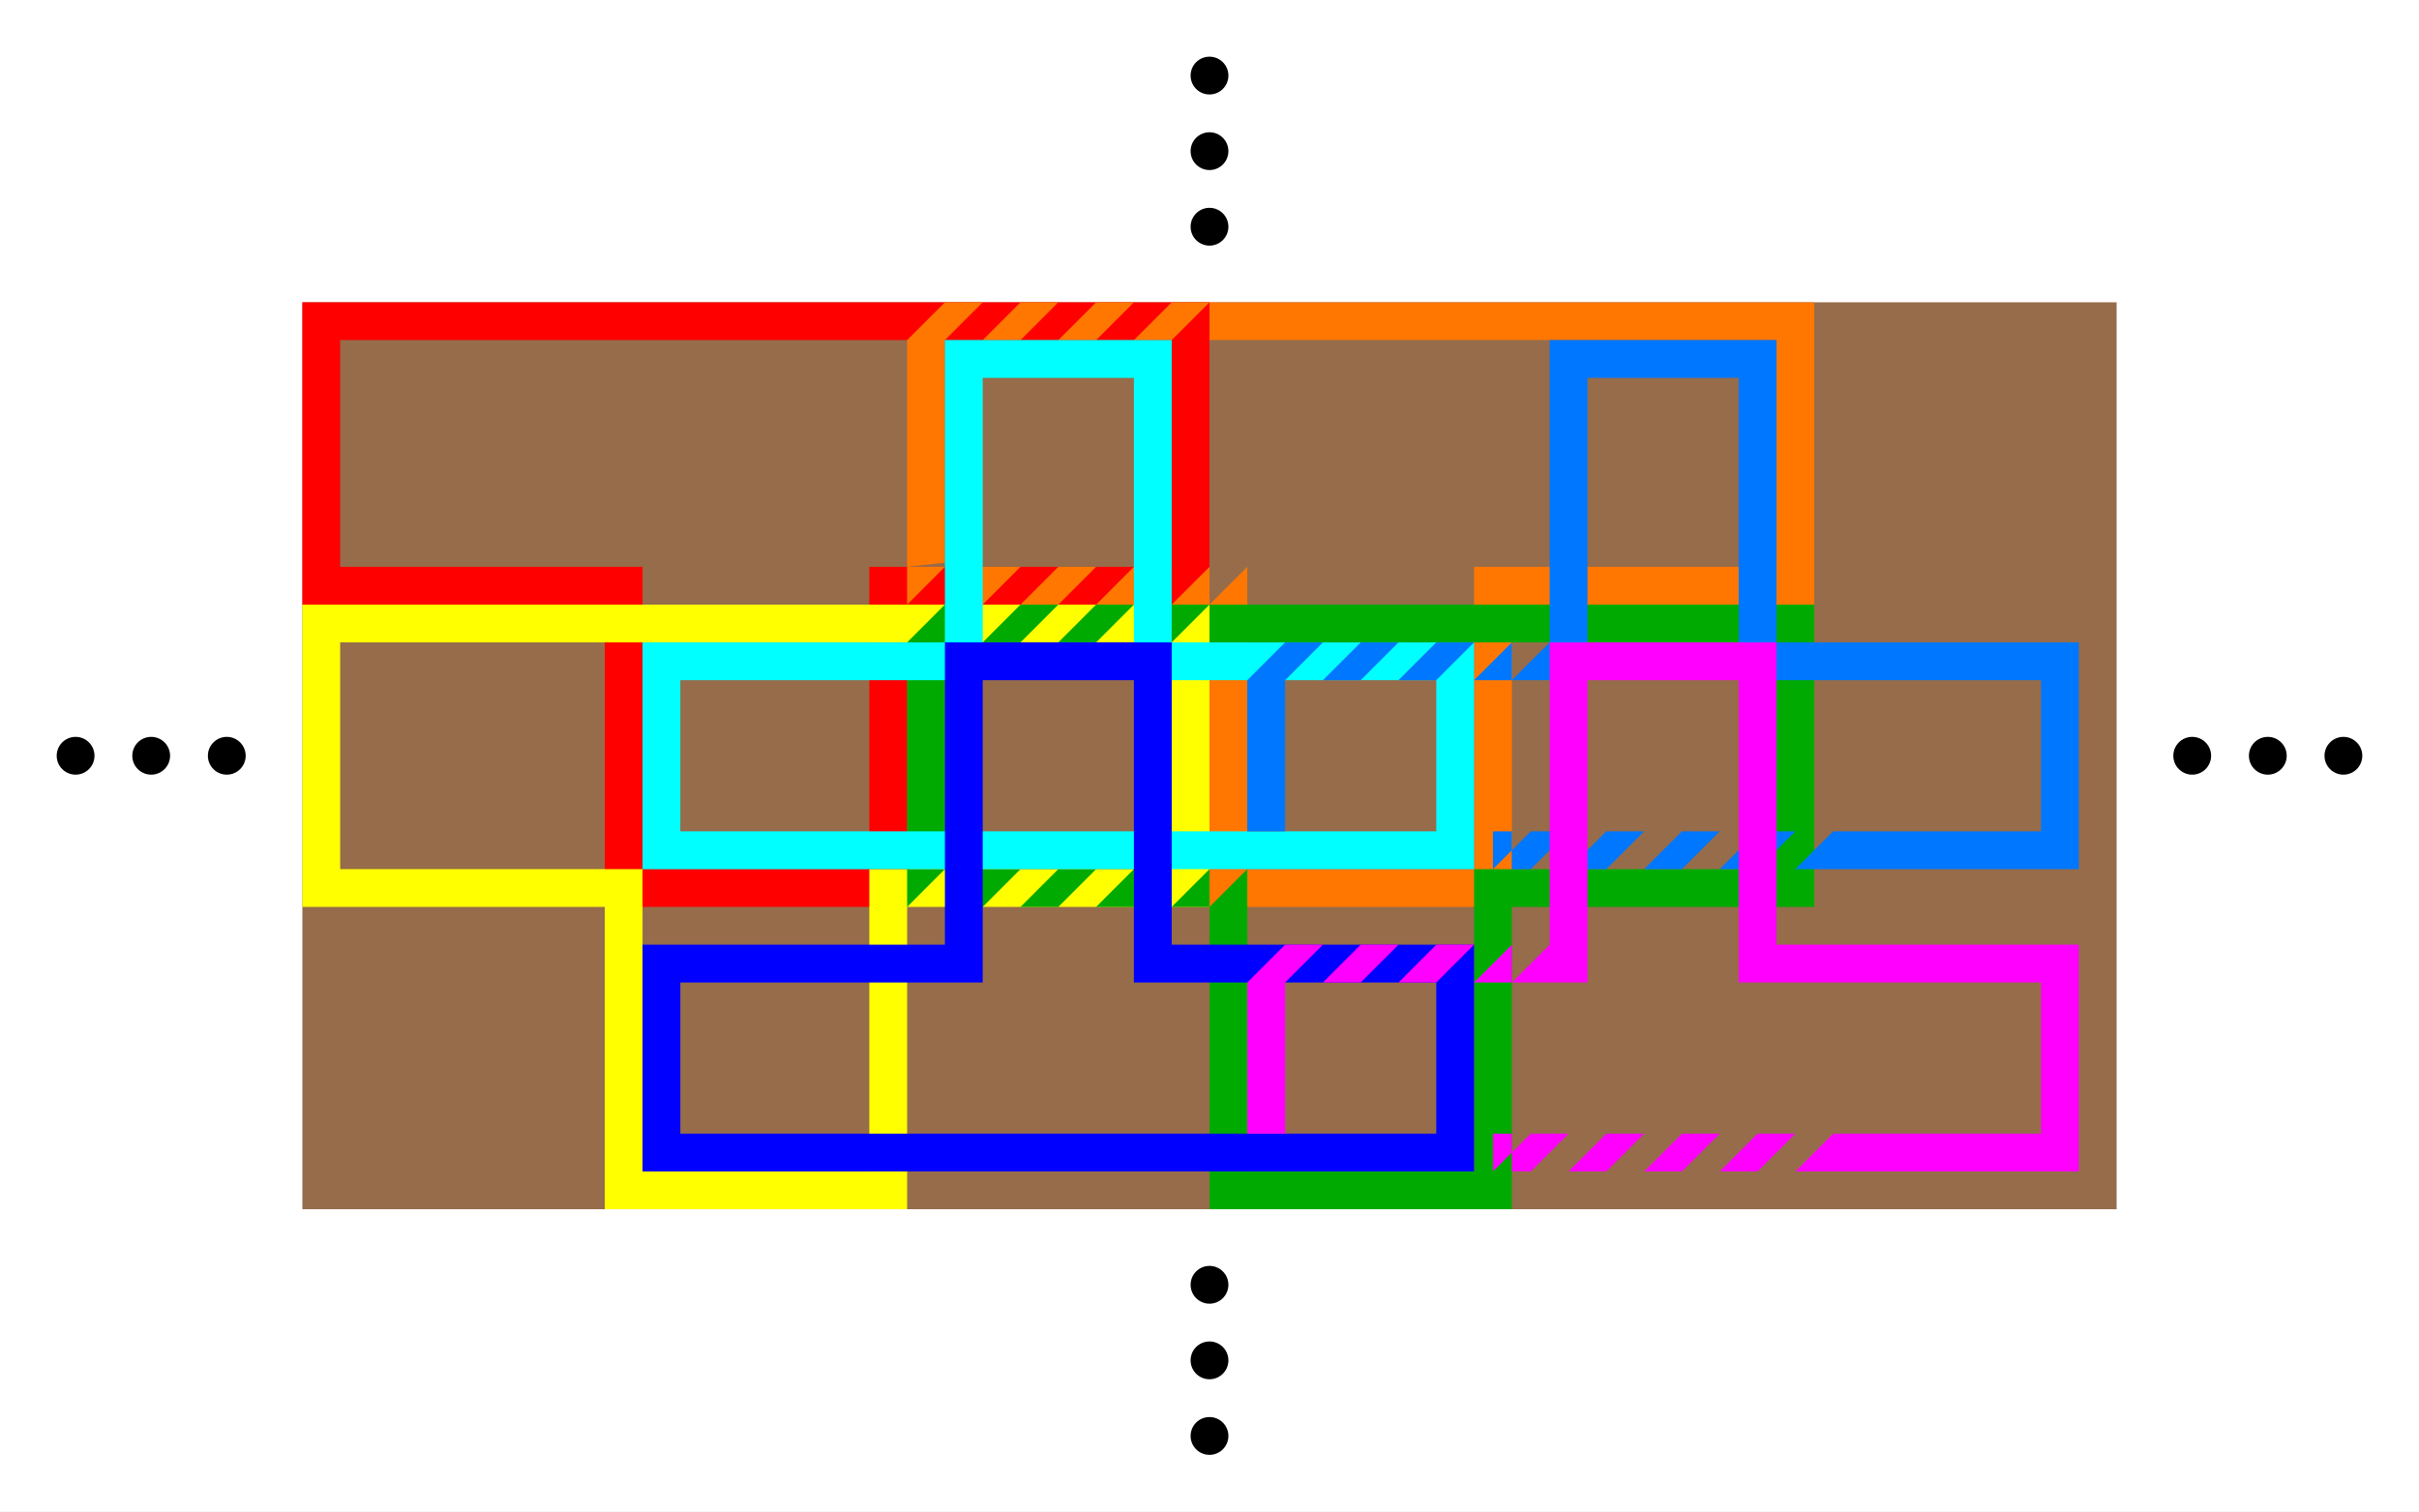
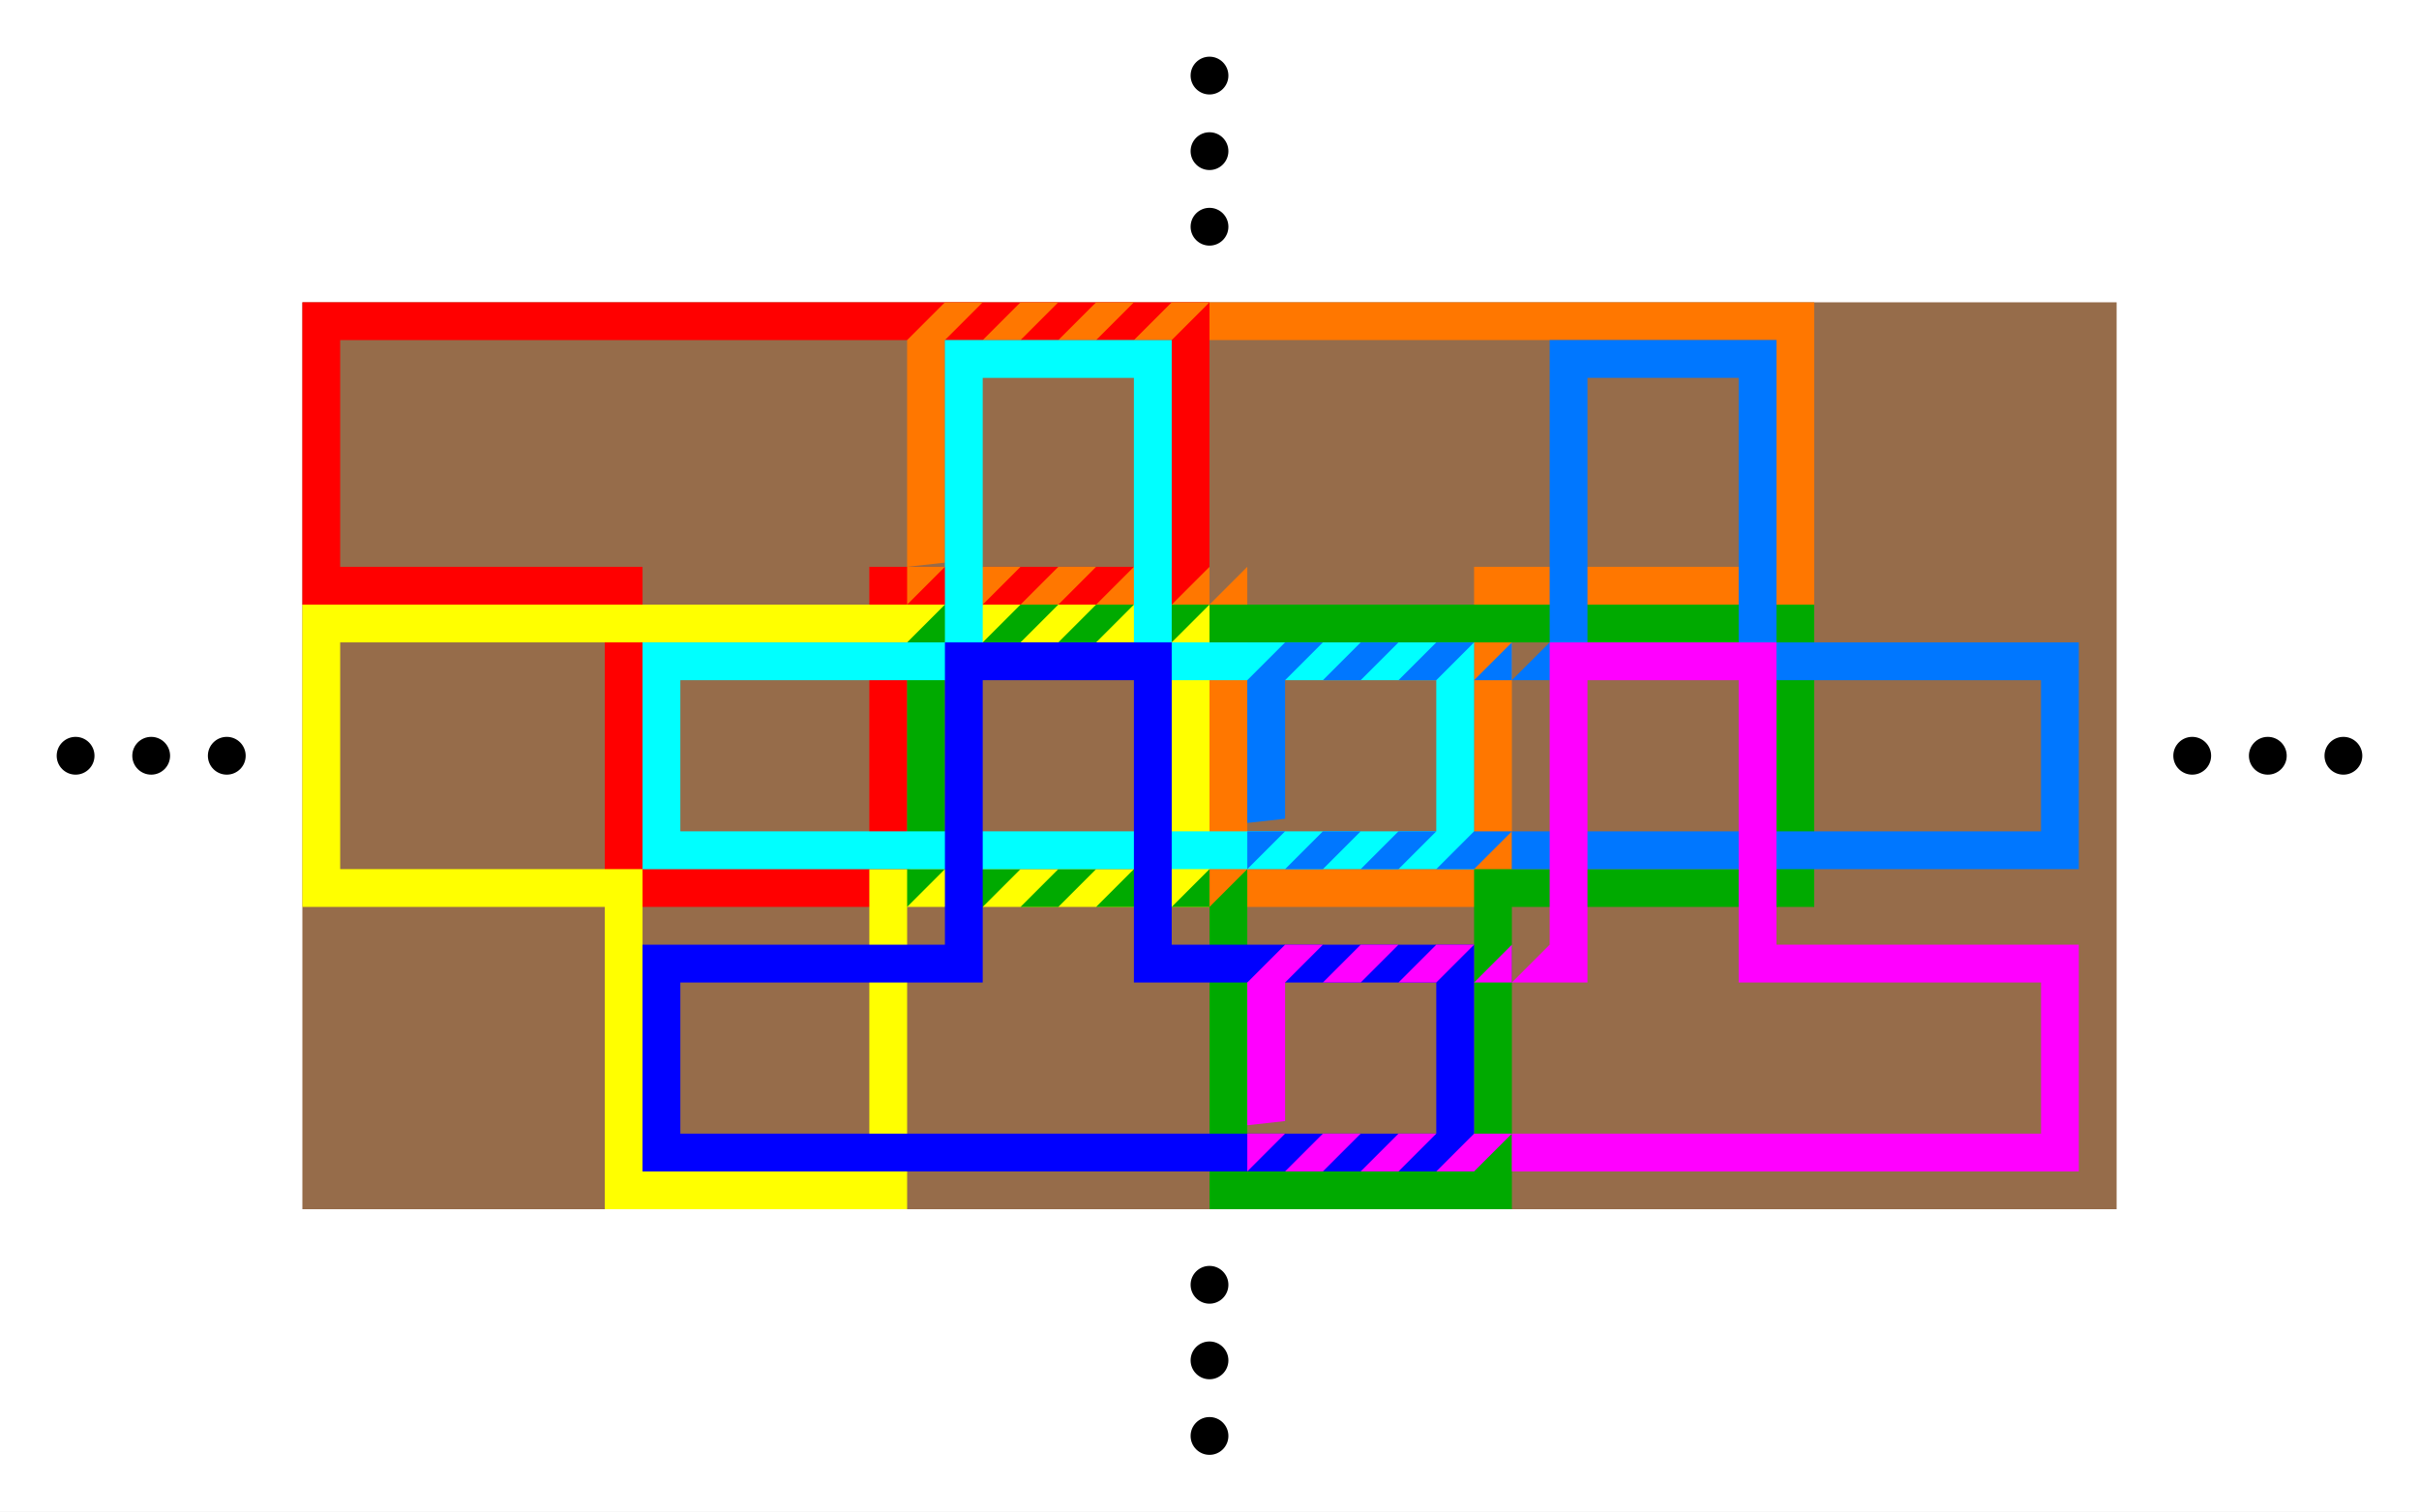
<svg xmlns="http://www.w3.org/2000/svg" width="128" height="80" fill="none">
  <rect width="100%" height="100%" fill="white" />
  <defs>
    <g id="cdots" fill="#000">
      <circle cx="4" cy="8" r="1" />
      <circle cx="8" cy="8" r="1" />
      <circle cx="12" cy="8" r="1" />
    </g>
    <g id="hdots" fill="#000">
      <circle cx="8" cy="4" r="1" />
      <circle cx="8" cy="8" r="1" />
      <circle cx="8" cy="12" r="1" />
    </g>
    <path id="box0" d="M-15 1h46v14h-16v16h-14v-16h-16z" stroke-width="2" stroke="currentColor" />
    <path id="box1" d="M-13 3h16v-16h10v16h16v10h-42z" stroke-width="2" stroke="currentColor" />
    <path id="clip00" d="M0 0v2l2-2h2l-2 2h2l2-2h2l-2 2h2l2-2h2l-2 2h2l2-2h2l-2 2h2l2-2v-2" />
    <path id="clip10" d="M0 0v2l2-2h2l-2 2h2l2-2h2l-2 2h2l2-2h2l-2 2h2l2-2h2l-2 2h2l2-2v-2" />
    <clipPath id="clip-0main">
      <use href="#clip00" x="-18" y="0" />
      <use href="#clip00" x="-16" y="14" />
      <rect x="-16" y="2" width="16" height="12" />
      <rect x="0" y="-16" width="32" height="48" />
    </clipPath>
    <clipPath id="clip-1main">
      <use href="#clip10" x="-16" y="2" />
-       <use href="#clip10" x="-1" y="12" />
+       <use href="#clip10" x="-18" y="12" />
      <rect x="-16" y="4" width="16" height="8" />
      <rect x="0" y="-16" width="32" height="48" />
    </clipPath>
  </defs>
  <rect x="16" y="16" width="96" height="48" fill="#966C4A" />
  <use href="#hdots" x="56" y="0" />
  <use href="#hdots" x="56" y="64" />
  <use href="#cdots" x="0" y="32" />
  <use href="#cdots" x="112" y="32" />
  <use href="#box0" x="32" y="16" color="#F00" />
  <use href="#box0" x="64" y="16" color="#F70" clip-path="url(#clip-0main)" />
  <use href="#box0" x="32" y="32" color="#FF0" />
  <use href="#box0" x="64" y="32" color="#0A0" clip-path="url(#clip-0main)" />
  <use href="#box1" x="48" y="32" color="#0FF" />
  <use href="#box1" x="80" y="32" color="#07F" clip-path="url(#clip-1main)" />
  <use href="#box1" x="48" y="48" color="#00F" />
  <use href="#box1" x="80" y="48" color="#F0F" clip-path="url(#clip-1main)" />
</svg>
